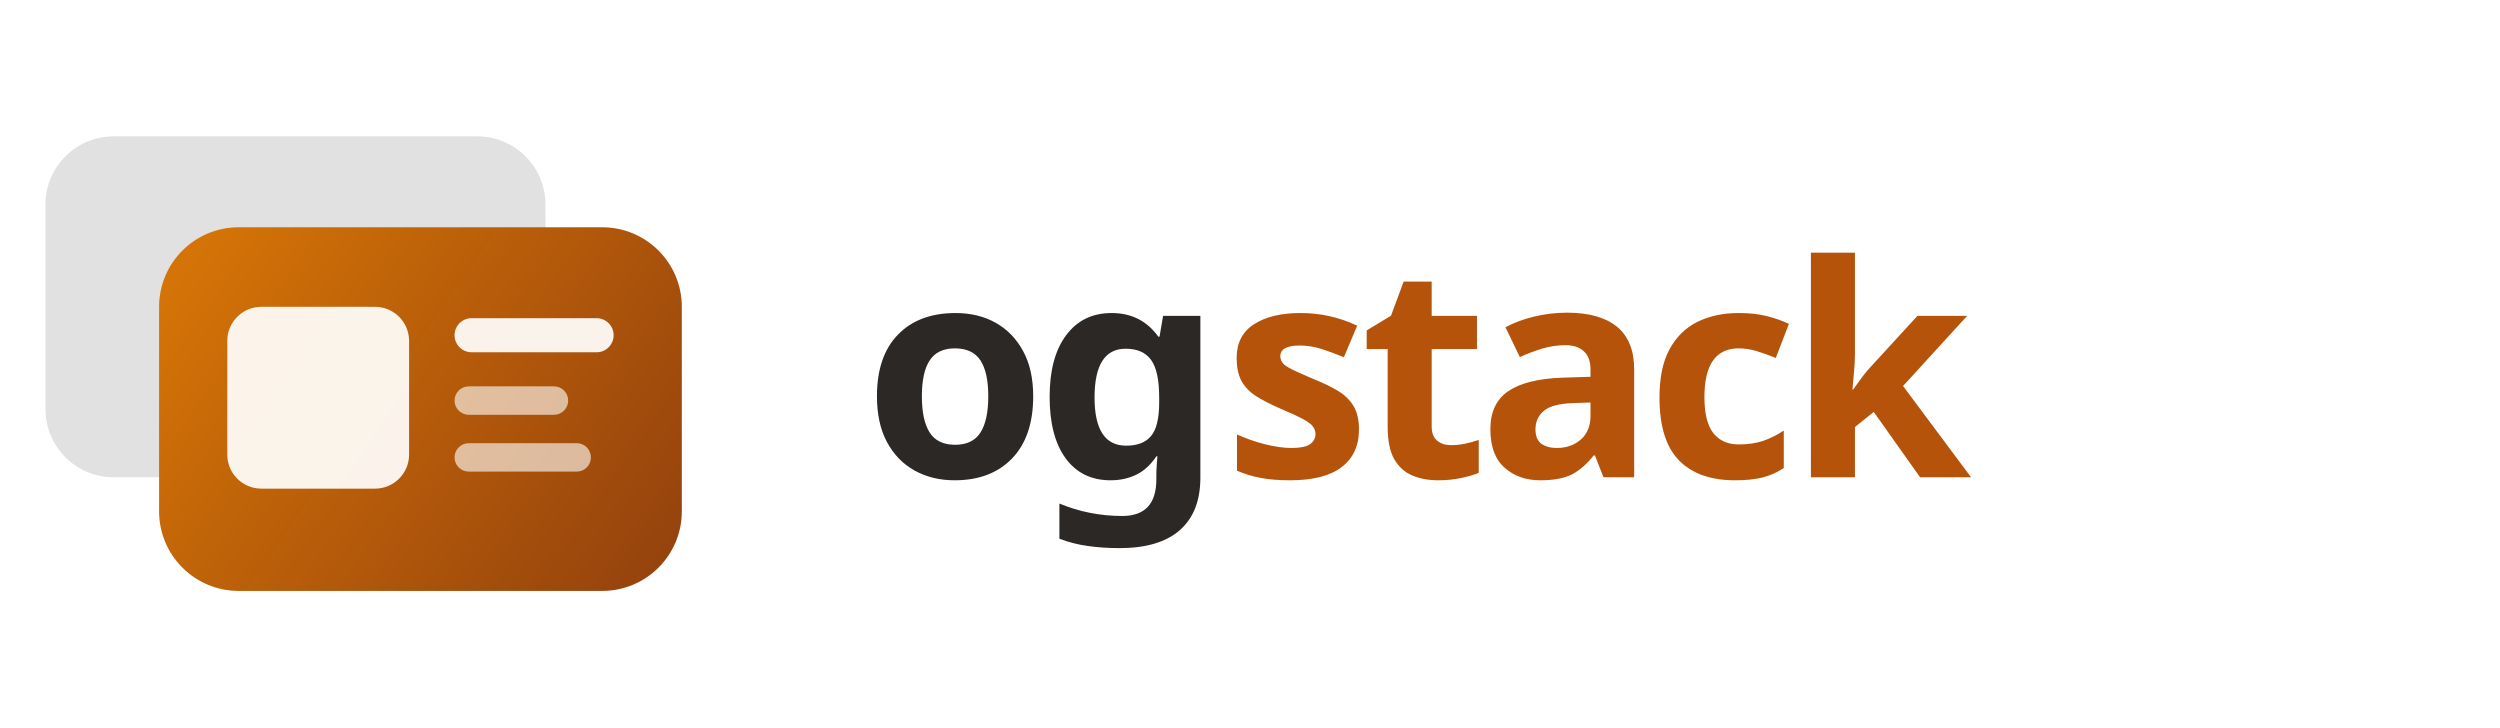
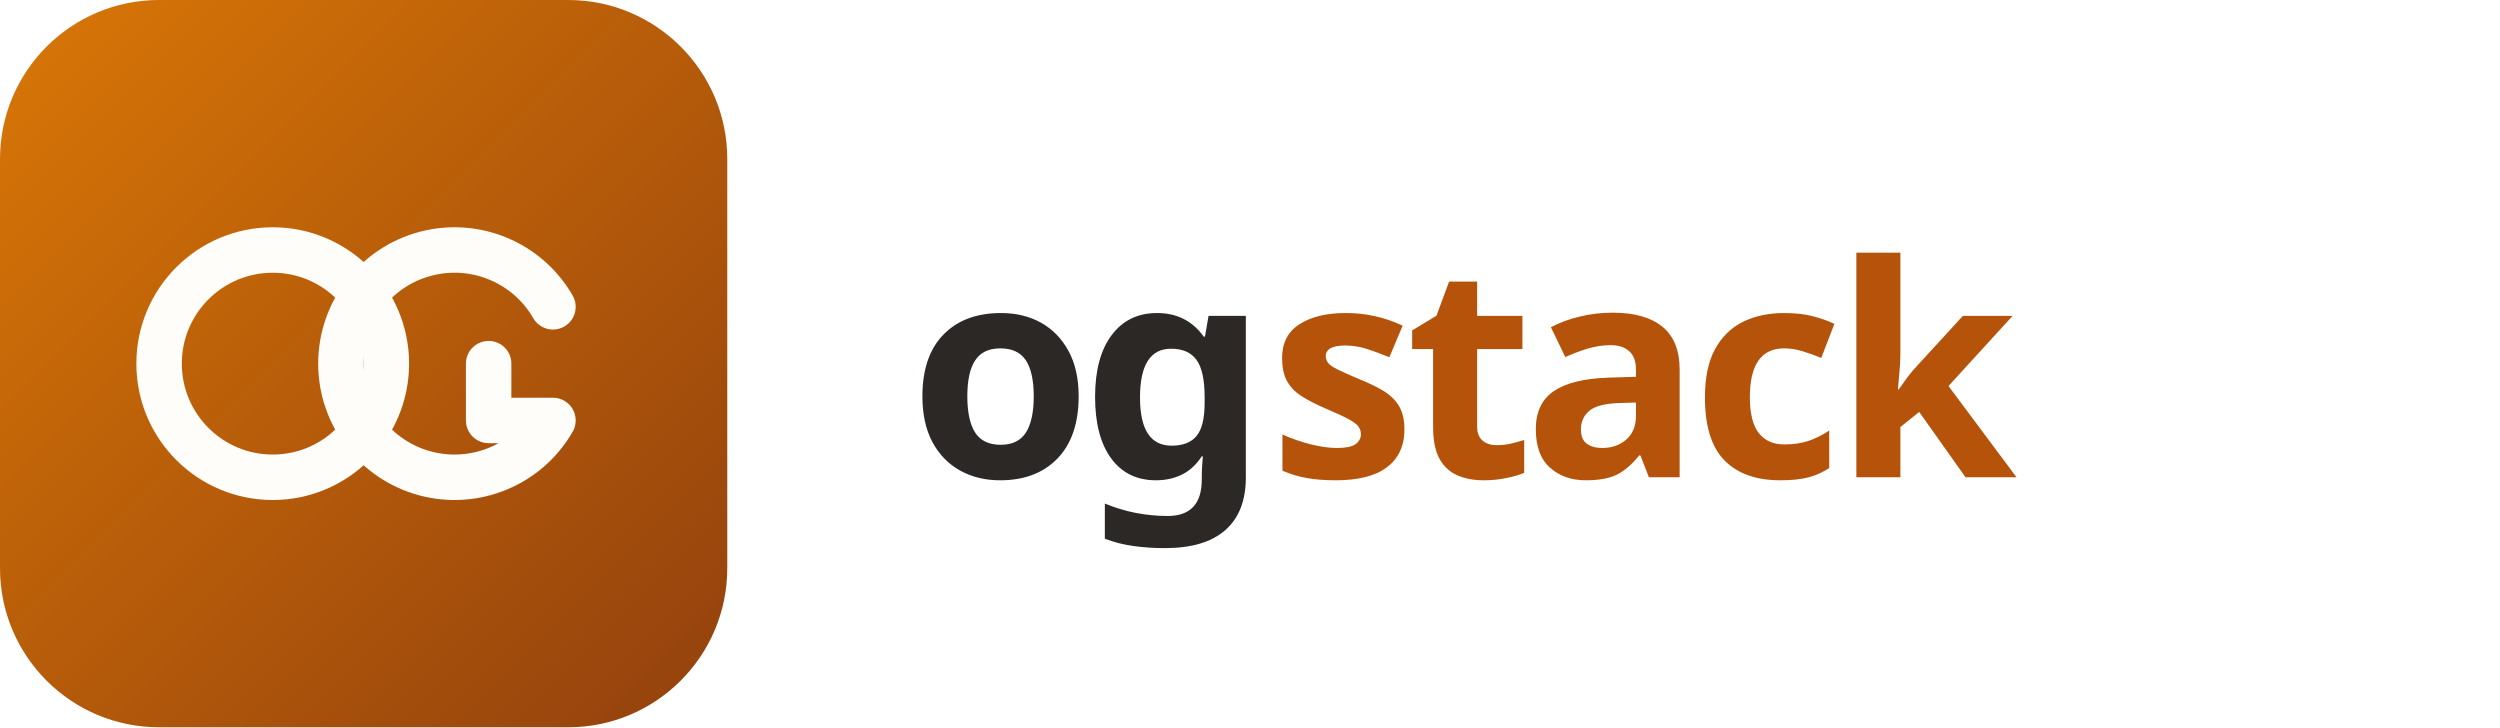
<svg xmlns="http://www.w3.org/2000/svg" viewBox="0 0 220 64" fill="none">
  <defs>
-     <linearGradient id="ogFullFront" x1="14" y1="20" x2="60" y2="52" gradientUnits="userSpaceOnUse">
+     <linearGradient id="ogFullBadge" x1="0" y1="0" x2="64" y2="64" gradientUnits="userSpaceOnUse">
      <stop offset="0" stop-color="#D97706" />
      <stop offset="1" stop-color="#92400E" />
    </linearGradient>
  </defs>
-   <rect x="4" y="12" width="44" height="30" rx="6" fill="#2C2825" fill-opacity="0.14" />
-   <rect x="14" y="20" width="46" height="32" rx="7" fill="url(#ogFullFront)" />
-   <rect x="20" y="27" width="16" height="16" rx="3" fill="#FFFDF9" fill-opacity="0.94" />
-   <rect x="40" y="28" width="14" height="3" rx="1.5" fill="#FFFDF9" fill-opacity="0.94" />
-   <rect x="40" y="34" width="10" height="2.5" rx="1.25" fill="#FFFDF9" fill-opacity="0.62" />
-   <rect x="40" y="39" width="12" height="2.5" rx="1.25" fill="#FFFDF9" fill-opacity="0.62" />
-   <text x="76" y="42" font-family="'IBM Plex Sans','Segoe UI',system-ui,-apple-system,sans-serif" font-weight="600" font-size="26" letter-spacing="-0.9" fill="#2C2825">og<tspan fill="#B45309">stack</tspan>
+   <rect width="64" height="64" rx="14" fill="url(#ogFullBadge)" />
+   <g stroke="#FFFDF9" stroke-width="4" fill="none" stroke-linecap="round" stroke-linejoin="round">
+     <circle cx="24" cy="32" r="10" />
+     <path d="M 48.66 27 A 10 10 0 1 0 48.66 37 L 43 37 L 43 32" />
+   </g>
+   <text x="80" y="42" font-family="'IBM Plex Sans','Segoe UI',system-ui,-apple-system,sans-serif" font-weight="600" font-size="26" letter-spacing="-0.9" fill="#2C2825">og<tspan fill="#B45309">stack</tspan>
  </text>
</svg>
